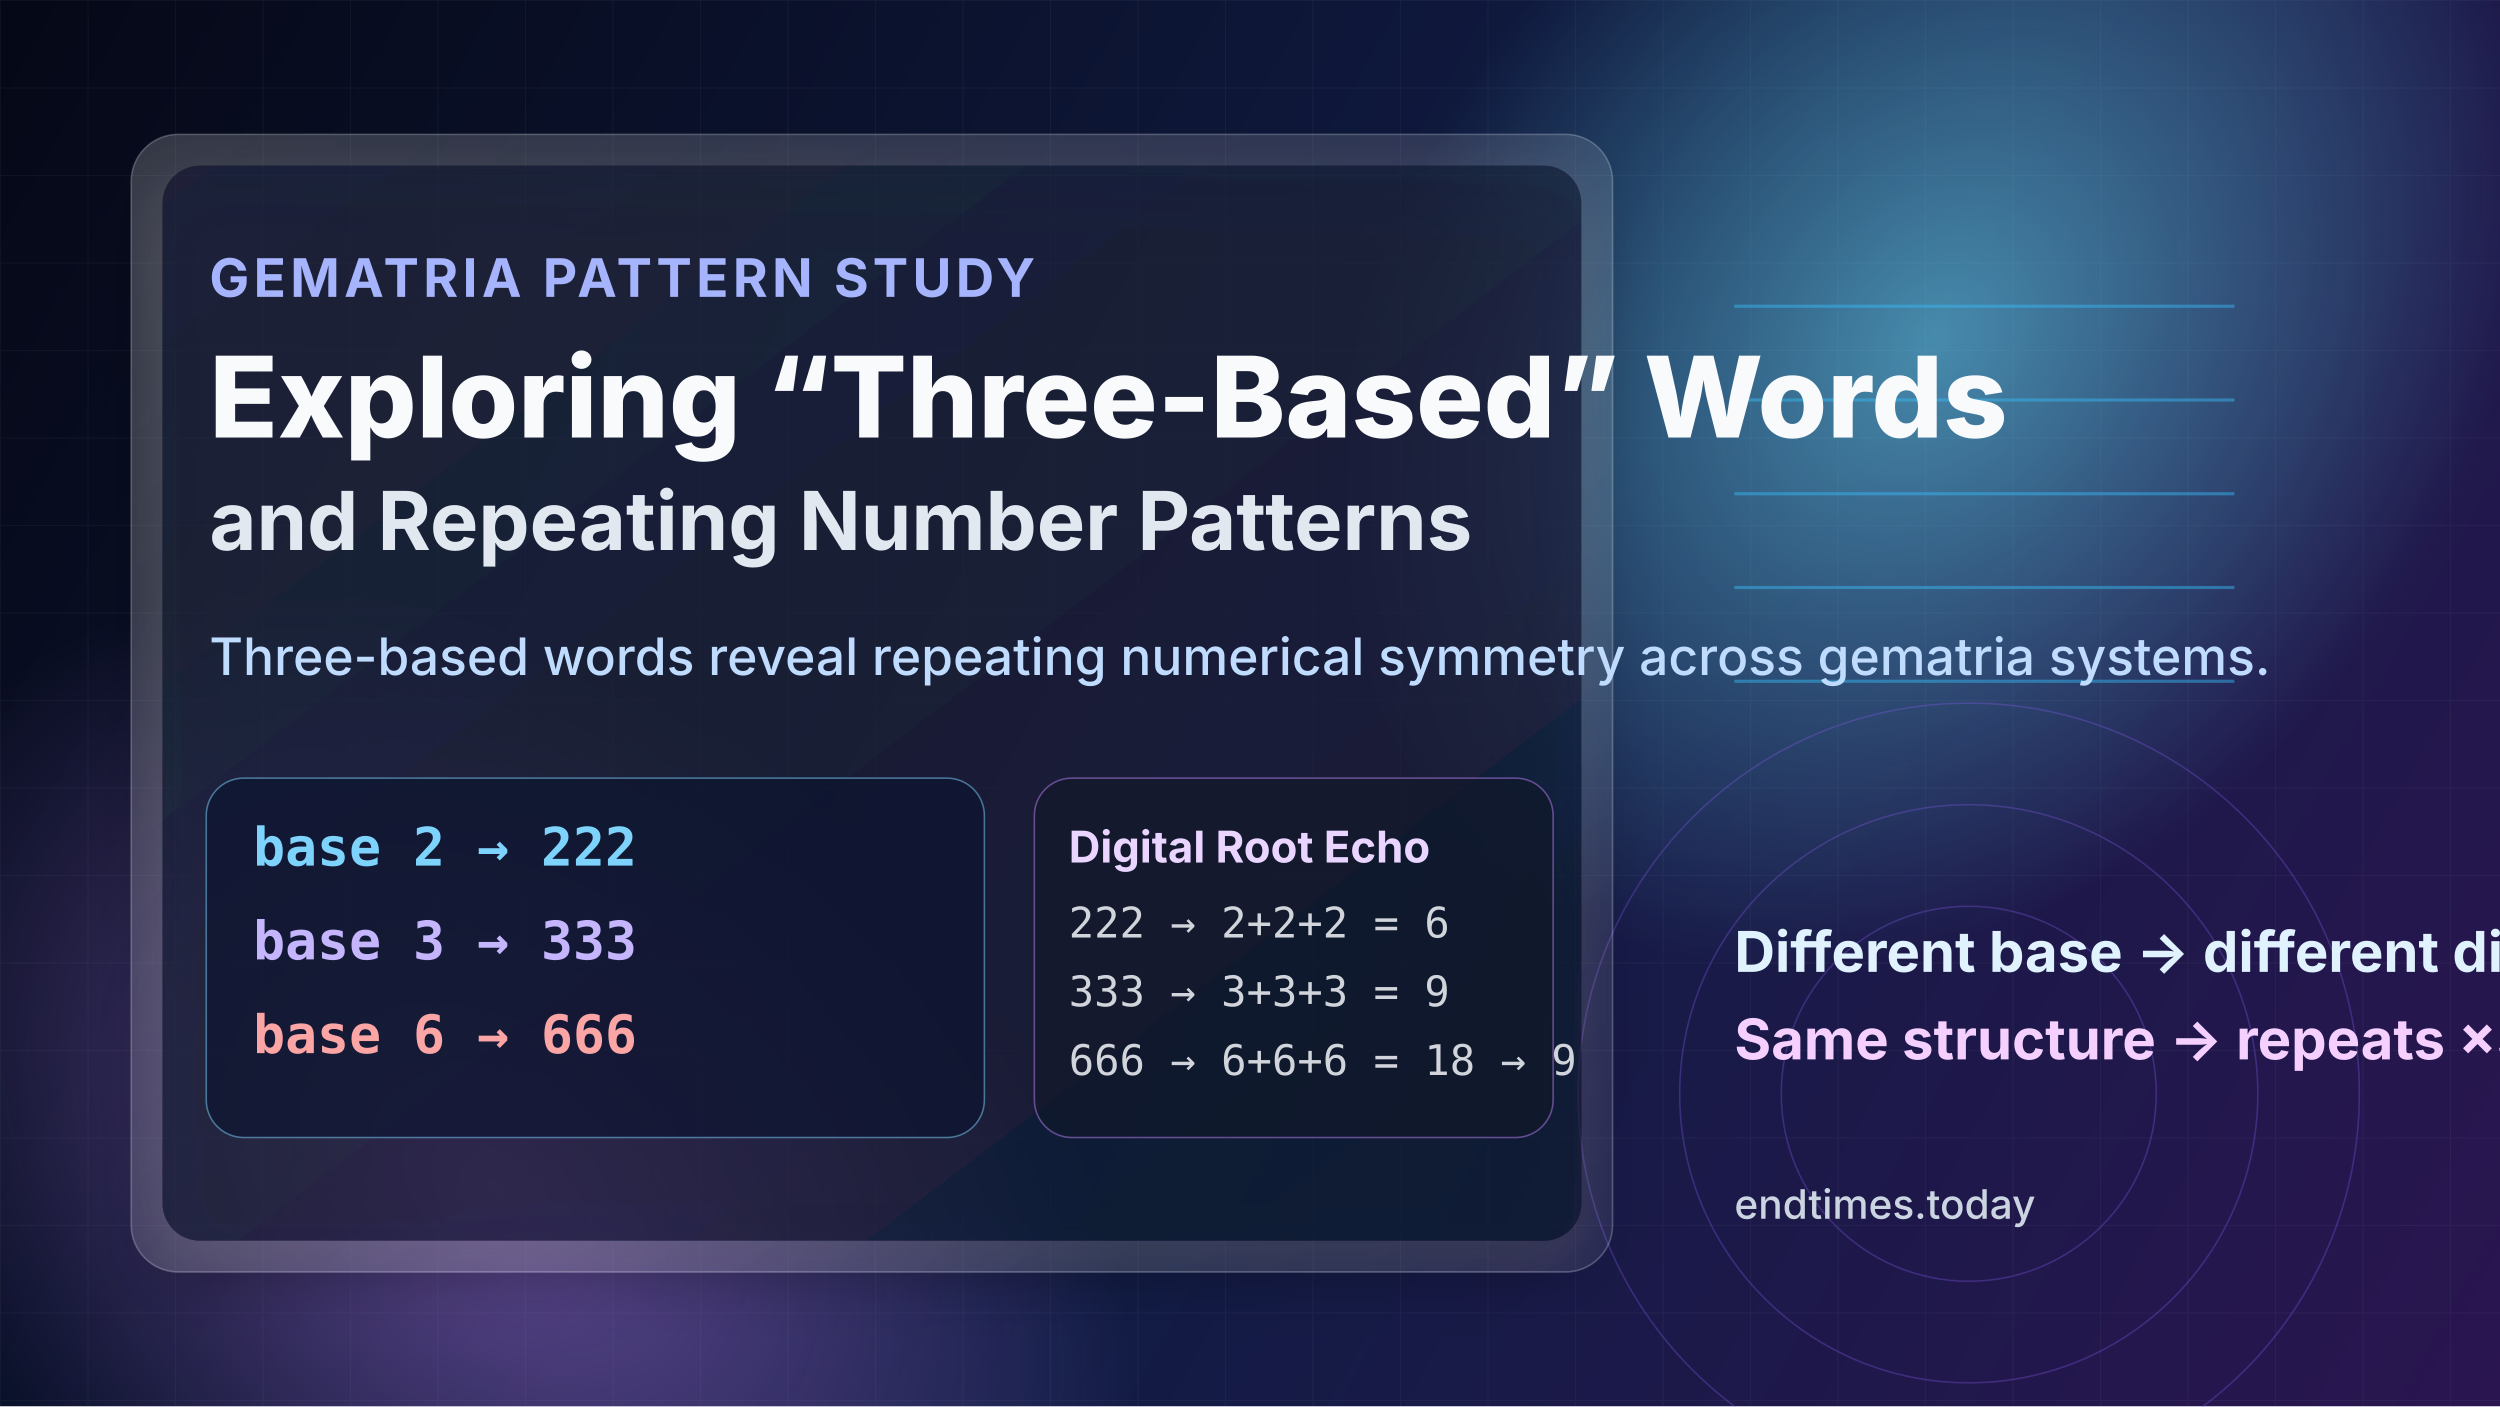
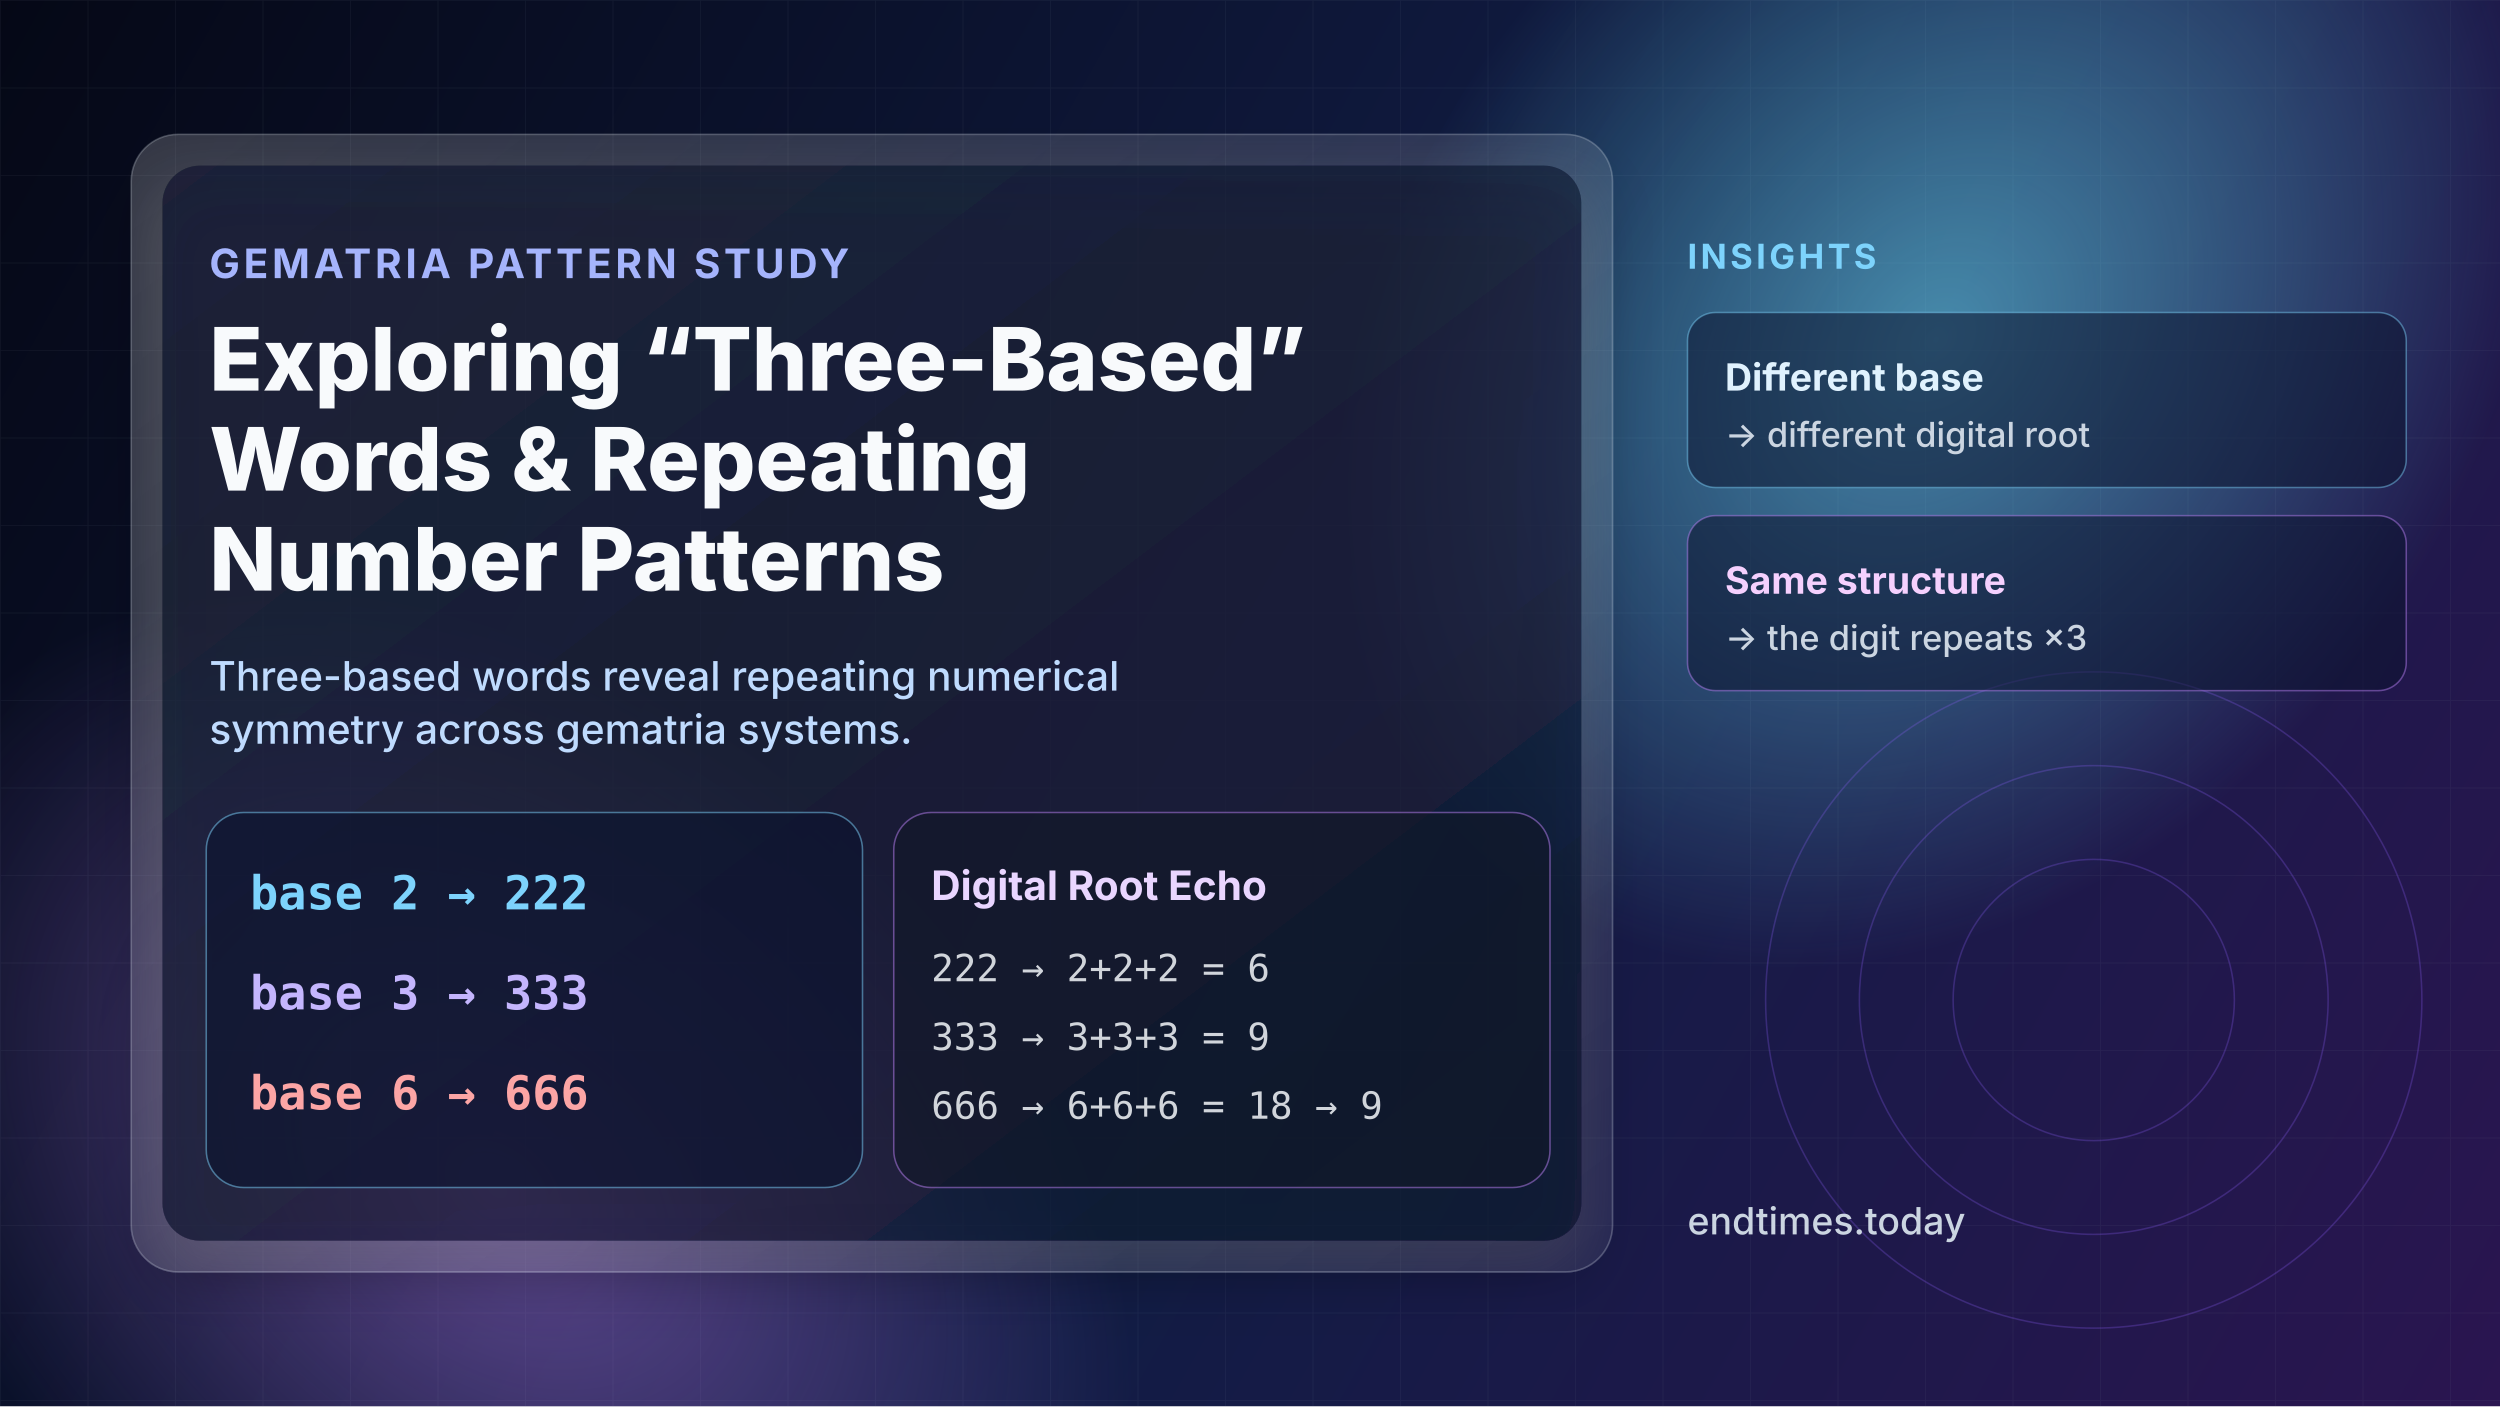
<svg xmlns="http://www.w3.org/2000/svg" width="1600" height="900" viewBox="0 0 1600 900" fill="none" role="img" aria-labelledby="title desc">
  <defs>
    <linearGradient id="bg" x1="0" y1="0" x2="1600" y2="900" gradientUnits="userSpaceOnUse">
      <stop offset="0" stop-color="#050816" />
      <stop offset="0.55" stop-color="#111C44" />
      <stop offset="1" stop-color="#2A1550" />
    </linearGradient>
    <radialGradient id="glowA" cx="0" cy="0" r="1" gradientUnits="userSpaceOnUse" gradientTransform="translate(1240 220) rotate(130) scale(440 340)">
      <stop stop-color="#6EE7FF" stop-opacity="0.55" />
      <stop offset="1" stop-color="#6EE7FF" stop-opacity="0" />
    </radialGradient>
    <radialGradient id="glowB" cx="0" cy="0" r="1" gradientUnits="userSpaceOnUse" gradientTransform="translate(320 760) rotate(40) scale(460 320)">
      <stop stop-color="#C084FC" stop-opacity="0.45" />
      <stop offset="1" stop-color="#C084FC" stop-opacity="0" />
    </radialGradient>
    <linearGradient id="panel" x1="0" y1="0" x2="1" y2="1">
      <stop offset="0" stop-color="#FFFFFF" stop-opacity="0.18" />
      <stop offset="1" stop-color="#FFFFFF" stop-opacity="0.05" />
    </linearGradient>
    <filter id="softShadow" x="-20%" y="-20%" width="140%" height="140%">
      <feDropShadow dx="0" dy="18" stdDeviation="18" flood-color="#020617" flood-opacity="0.55" />
    </filter>
    <pattern id="grid" width="56" height="56" patternUnits="userSpaceOnUse">
      <path d="M56 0H0V56" stroke="#94A3B8" stroke-opacity="0.08" stroke-width="1" />
    </pattern>
  </defs>
  <rect width="1600" height="900" fill="url(#bg)" />
  <rect width="1600" height="900" fill="url(#grid)" />
  <rect width="1600" height="900" fill="url(#glowA)" />
  <rect width="1600" height="900" fill="url(#glowB)" />
-   <g opacity="0.5" stroke="#8B5CF6" stroke-opacity="0.6">
-     <circle cx="1260" cy="700" r="250" />
-     <circle cx="1260" cy="700" r="185" />
-     <circle cx="1260" cy="700" r="120" />
-   </g>
-   <g opacity="0.65" stroke="#38BDF8" stroke-opacity="0.7">
-     <path d="M1110 196L1430 196" stroke-width="2" />
-     <path d="M1110 256L1430 256" stroke-width="2" />
-     <path d="M1110 316L1430 316" stroke-width="2" />
-     <path d="M1110 376L1430 376" stroke-width="2" />
-     <path d="M1110 436L1430 436" stroke-width="2" />
+   <g opacity="0.45" stroke="#8B5CF6" stroke-opacity="0.6" fill="none">
+     <circle cx="1340" cy="640" r="210" />
+     <circle cx="1340" cy="640" r="150" />
+     <circle cx="1340" cy="640" r="90" />
  </g>
  <g filter="url(#softShadow)">
    <rect x="84" y="86" width="948" height="728" rx="30" fill="url(#panel)" stroke="#E2E8F0" stroke-opacity="0.26" />
    <rect x="104" y="106" width="908" height="688" rx="24" fill="#0B122C" fill-opacity="0.56" />
  </g>
-   <text x="134" y="190" fill="#A5B4FC" font-family="Inter, Segoe UI, Roboto, Arial, sans-serif" font-size="34" font-weight="700" letter-spacing="2.8">GEMATRIA PATTERN STUDY</text>
-   <text x="134" y="280" fill="#F8FAFC" font-family="Inter, Segoe UI, Roboto, Arial, sans-serif" font-size="72" font-weight="800">Exploring “Three-Based” Words</text>
-   <text x="134" y="352" fill="#E2E8F0" font-family="Inter, Segoe UI, Roboto, Arial, sans-serif" font-size="52" font-weight="700">and Repeating Number Patterns</text>
-   <text x="134" y="432" fill="#BFDBFE" font-family="Inter, Segoe UI, Roboto, Arial, sans-serif" font-size="33" font-weight="500">Three-based words reveal repeating numerical symmetry across gematria systems.</text>
-   <g transform="translate(132 498)">
-     <rect width="498" height="230" rx="24" fill="#0B132E" fill-opacity="0.62" stroke="#7DD3FC" stroke-opacity="0.5" />
-     <text x="30" y="56" fill="#7DD3FC" font-family="JetBrains Mono, Consolas, Menlo, monospace" font-size="34" font-weight="700">base 2  →  222</text>
-     <text x="30" y="116" fill="#C4B5FD" font-family="JetBrains Mono, Consolas, Menlo, monospace" font-size="34" font-weight="700">base 3  →  333</text>
-     <text x="30" y="176" fill="#FCA5A5" font-family="JetBrains Mono, Consolas, Menlo, monospace" font-size="34" font-weight="700">base 6  →  666</text>
+   <text x="134" y="178" fill="#A5B4FC" font-family="Inter, Segoe UI, Roboto, Arial, sans-serif" font-size="26" font-weight="700" letter-spacing="2.4">GEMATRIA PATTERN STUDY</text>
+   <text x="134" y="250" fill="#F8FAFC" font-family="Inter, Segoe UI, Roboto, Arial, sans-serif" font-size="56" font-weight="800">Exploring “Three-Based”</text>
+   <text x="134" y="314" fill="#F8FAFC" font-family="Inter, Segoe UI, Roboto, Arial, sans-serif" font-size="56" font-weight="800">Words &amp; Repeating</text>
+   <text x="134" y="378" fill="#F8FAFC" font-family="Inter, Segoe UI, Roboto, Arial, sans-serif" font-size="56" font-weight="800">Number Patterns</text>
+   <text x="134" y="442" fill="#BFDBFE" font-family="Inter, Segoe UI, Roboto, Arial, sans-serif" font-size="26" font-weight="500">Three-based words reveal repeating numerical</text>
+   <text x="134" y="476" fill="#BFDBFE" font-family="Inter, Segoe UI, Roboto, Arial, sans-serif" font-size="26" font-weight="500">symmetry across gematria systems.</text>
+   <g transform="translate(132 520)">
+     <rect width="420" height="240" rx="24" fill="#0B132E" fill-opacity="0.62" stroke="#7DD3FC" stroke-opacity="0.5" />
+     <text x="28" y="62" fill="#7DD3FC" font-family="JetBrains Mono, Consolas, Menlo, monospace" font-size="30" font-weight="700">base 2  →  222</text>
+     <text x="28" y="126" fill="#C4B5FD" font-family="JetBrains Mono, Consolas, Menlo, monospace" font-size="30" font-weight="700">base 3  →  333</text>
+     <text x="28" y="190" fill="#FCA5A5" font-family="JetBrains Mono, Consolas, Menlo, monospace" font-size="30" font-weight="700">base 6  →  666</text>
  </g>
-   <g transform="translate(662 498)">
-     <rect width="332" height="230" rx="24" fill="#111827" fill-opacity="0.62" stroke="#C084FC" stroke-opacity="0.48" />
-     <text x="22" y="54" fill="#E9D5FF" font-family="Inter, Segoe UI, Roboto, Arial, sans-serif" font-size="28" font-weight="700">Digital Root Echo</text>
-     <text x="22" y="102" fill="#D1D5DB" font-family="JetBrains Mono, Consolas, Menlo, monospace" font-size="27" font-weight="500">222 → 2+2+2 = 6</text>
-     <text x="22" y="146" fill="#D1D5DB" font-family="JetBrains Mono, Consolas, Menlo, monospace" font-size="27" font-weight="500">333 → 3+3+3 = 9</text>
-     <text x="22" y="190" fill="#D1D5DB" font-family="JetBrains Mono, Consolas, Menlo, monospace" font-size="27" font-weight="500">666 → 6+6+6 = 18 → 9</text>
+   <g transform="translate(572 520)">
+     <rect width="420" height="240" rx="24" fill="#111827" fill-opacity="0.62" stroke="#C084FC" stroke-opacity="0.48" />
+     <text x="24" y="56" fill="#E9D5FF" font-family="Inter, Segoe UI, Roboto, Arial, sans-serif" font-size="26" font-weight="700">Digital Root Echo</text>
+     <text x="24" y="108" fill="#D1D5DB" font-family="JetBrains Mono, Consolas, Menlo, monospace" font-size="24" font-weight="500">222 → 2+2+2 = 6</text>
+     <text x="24" y="152" fill="#D1D5DB" font-family="JetBrains Mono, Consolas, Menlo, monospace" font-size="24" font-weight="500">333 → 3+3+3 = 9</text>
+     <text x="24" y="196" fill="#D1D5DB" font-family="JetBrains Mono, Consolas, Menlo, monospace" font-size="24" font-weight="500">666 → 6+6+6 = 18 → 9</text>
  </g>
-   <text x="1110" y="622" fill="#E0F2FE" font-family="Inter, Segoe UI, Roboto, Arial, sans-serif" font-size="36" font-weight="700">Different base → different digit</text>
-   <text x="1110" y="678" fill="#F5D0FE" font-family="Inter, Segoe UI, Roboto, Arial, sans-serif" font-size="36" font-weight="700">Same structure → repeats ×3</text>
-   <text x="1110" y="780" fill="#CBD5E1" font-family="Inter, Segoe UI, Roboto, Arial, sans-serif" font-size="26" font-weight="500">endtimes.today</text>
+   <text x="1080" y="172" fill="#7DD3FC" font-family="Inter, Segoe UI, Roboto, Arial, sans-serif" font-size="22" font-weight="700" letter-spacing="2.2">INSIGHTS</text>
+   <g transform="translate(1080 200)">
+     <rect width="460" height="112" rx="18" fill="#0B132E" fill-opacity="0.55" stroke="#7DD3FC" stroke-opacity="0.45" />
+     <text x="24" y="50" fill="#E0F2FE" font-family="Inter, Segoe UI, Roboto, Arial, sans-serif" font-size="24" font-weight="700">Different base</text>
+     <text x="24" y="86" fill="#CBD5E1" font-family="Inter, Segoe UI, Roboto, Arial, sans-serif" font-size="22" font-weight="500">→ different digital root</text>
+   </g>
+   <g transform="translate(1080 330)">
+     <rect width="460" height="112" rx="18" fill="#0B132E" fill-opacity="0.55" stroke="#C084FC" stroke-opacity="0.45" />
+     <text x="24" y="50" fill="#F5D0FE" font-family="Inter, Segoe UI, Roboto, Arial, sans-serif" font-size="24" font-weight="700">Same structure</text>
+     <text x="24" y="86" fill="#CBD5E1" font-family="Inter, Segoe UI, Roboto, Arial, sans-serif" font-size="22" font-weight="500">→ the digit repeats ×3</text>
+   </g>
+   <text x="1080" y="790" fill="#CBD5E1" font-family="Inter, Segoe UI, Roboto, Arial, sans-serif" font-size="24" font-weight="500">endtimes.today</text>
</svg>
